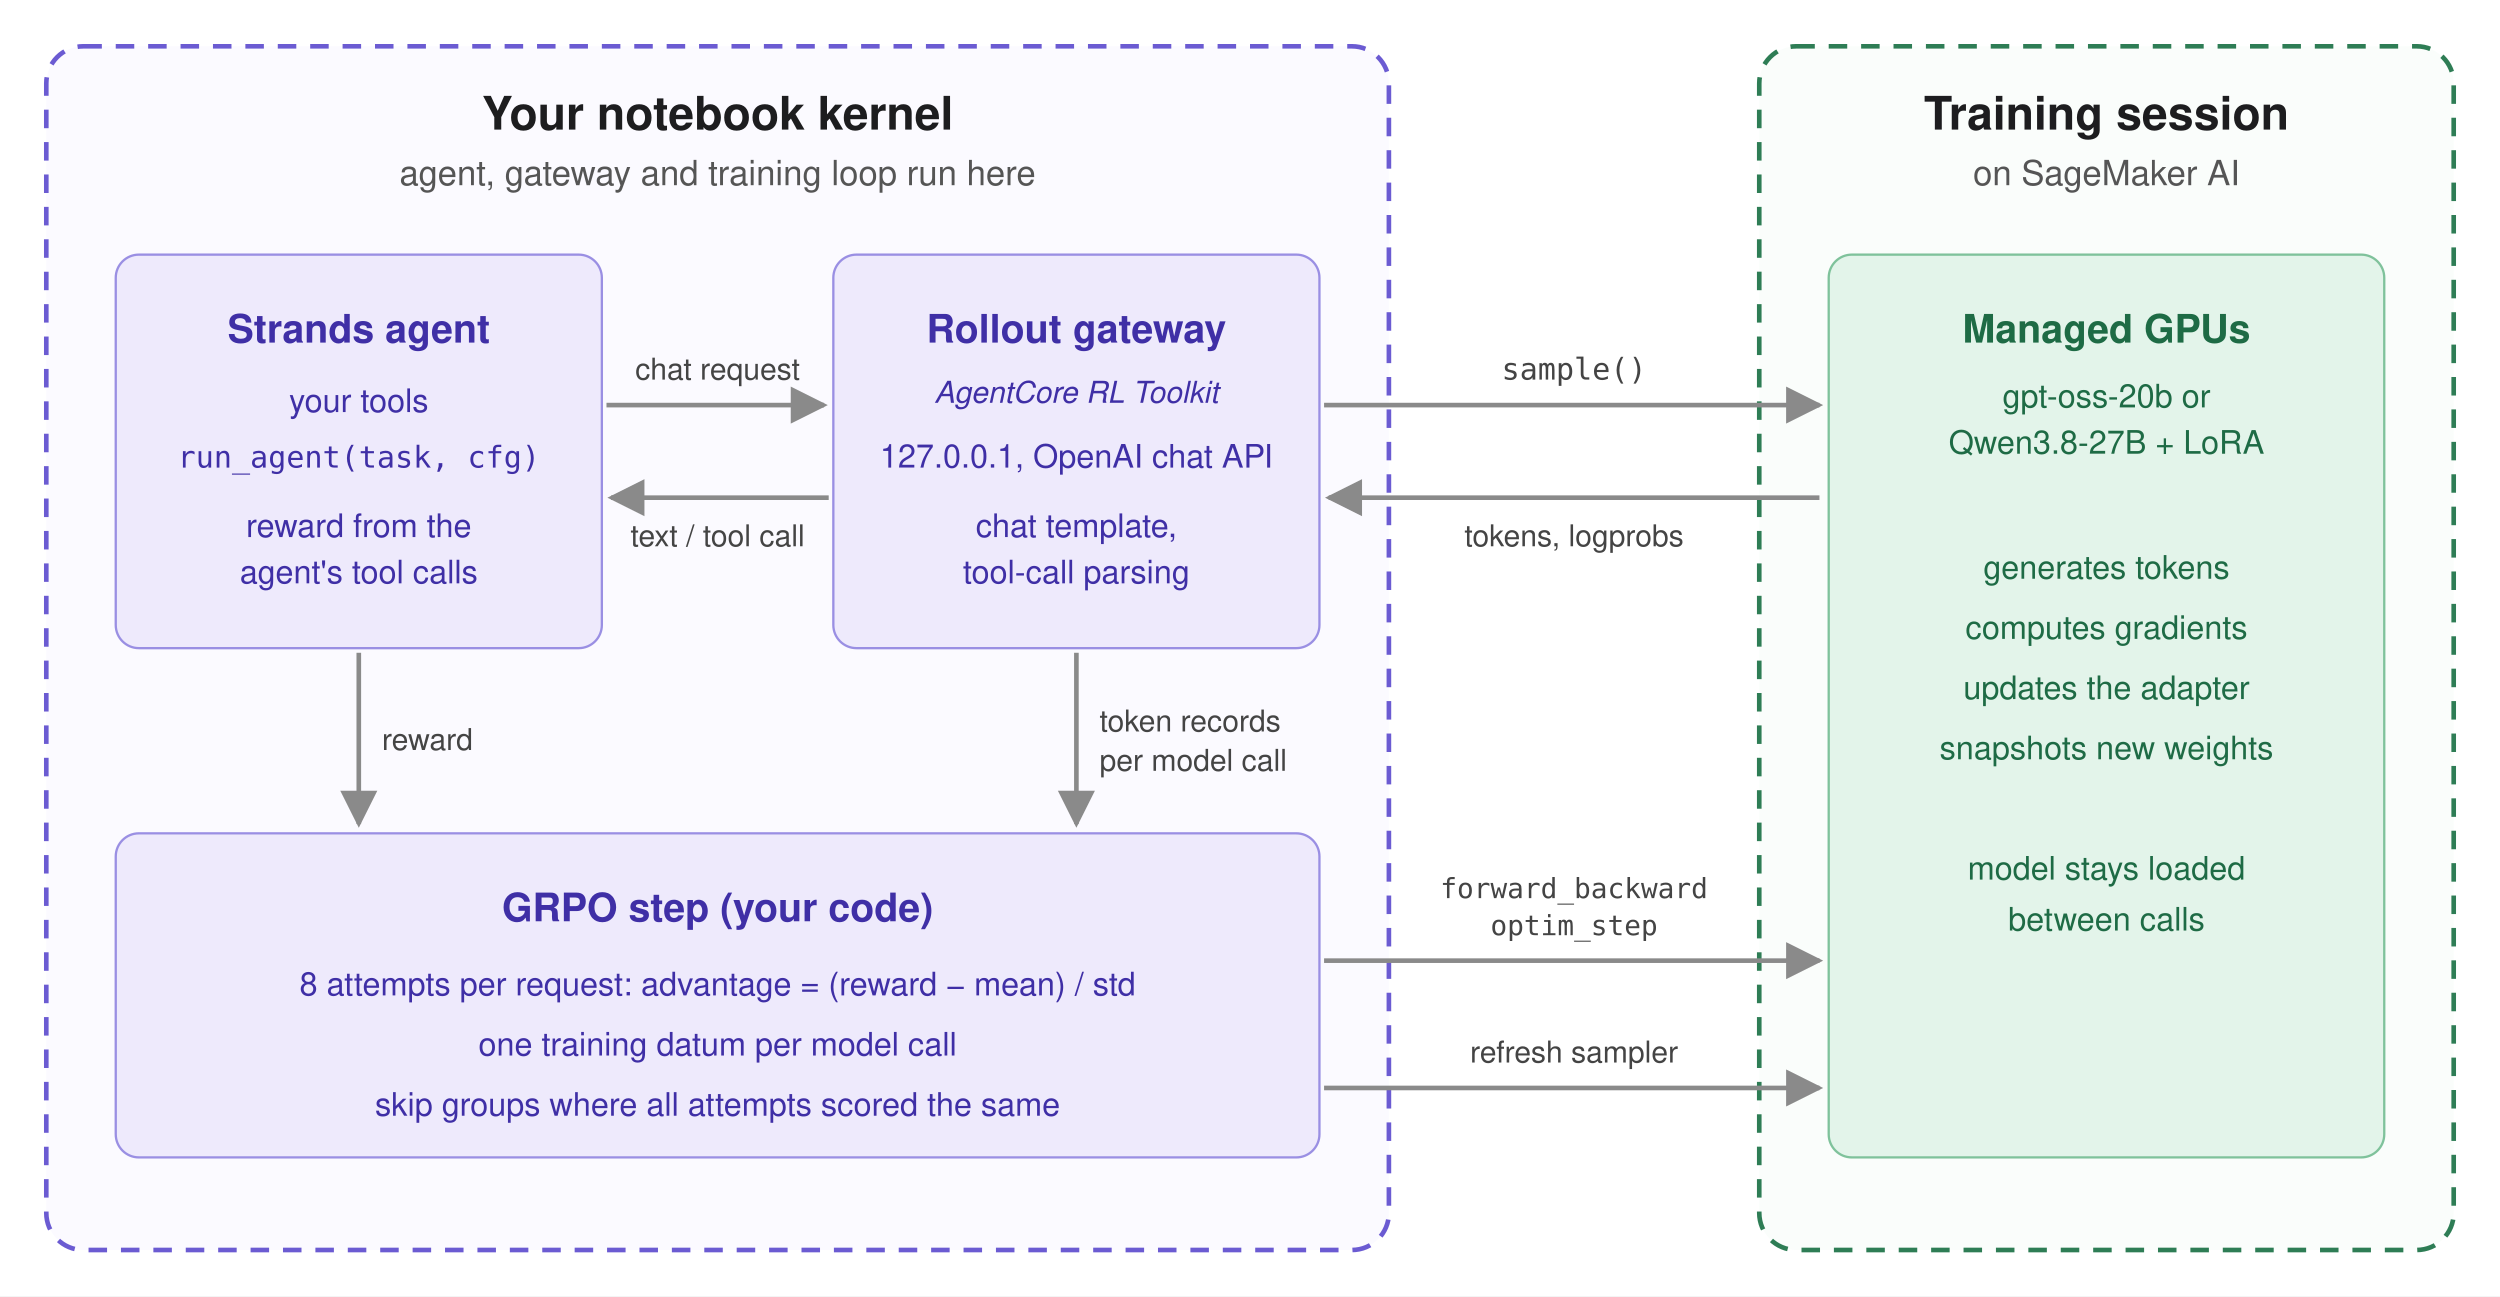
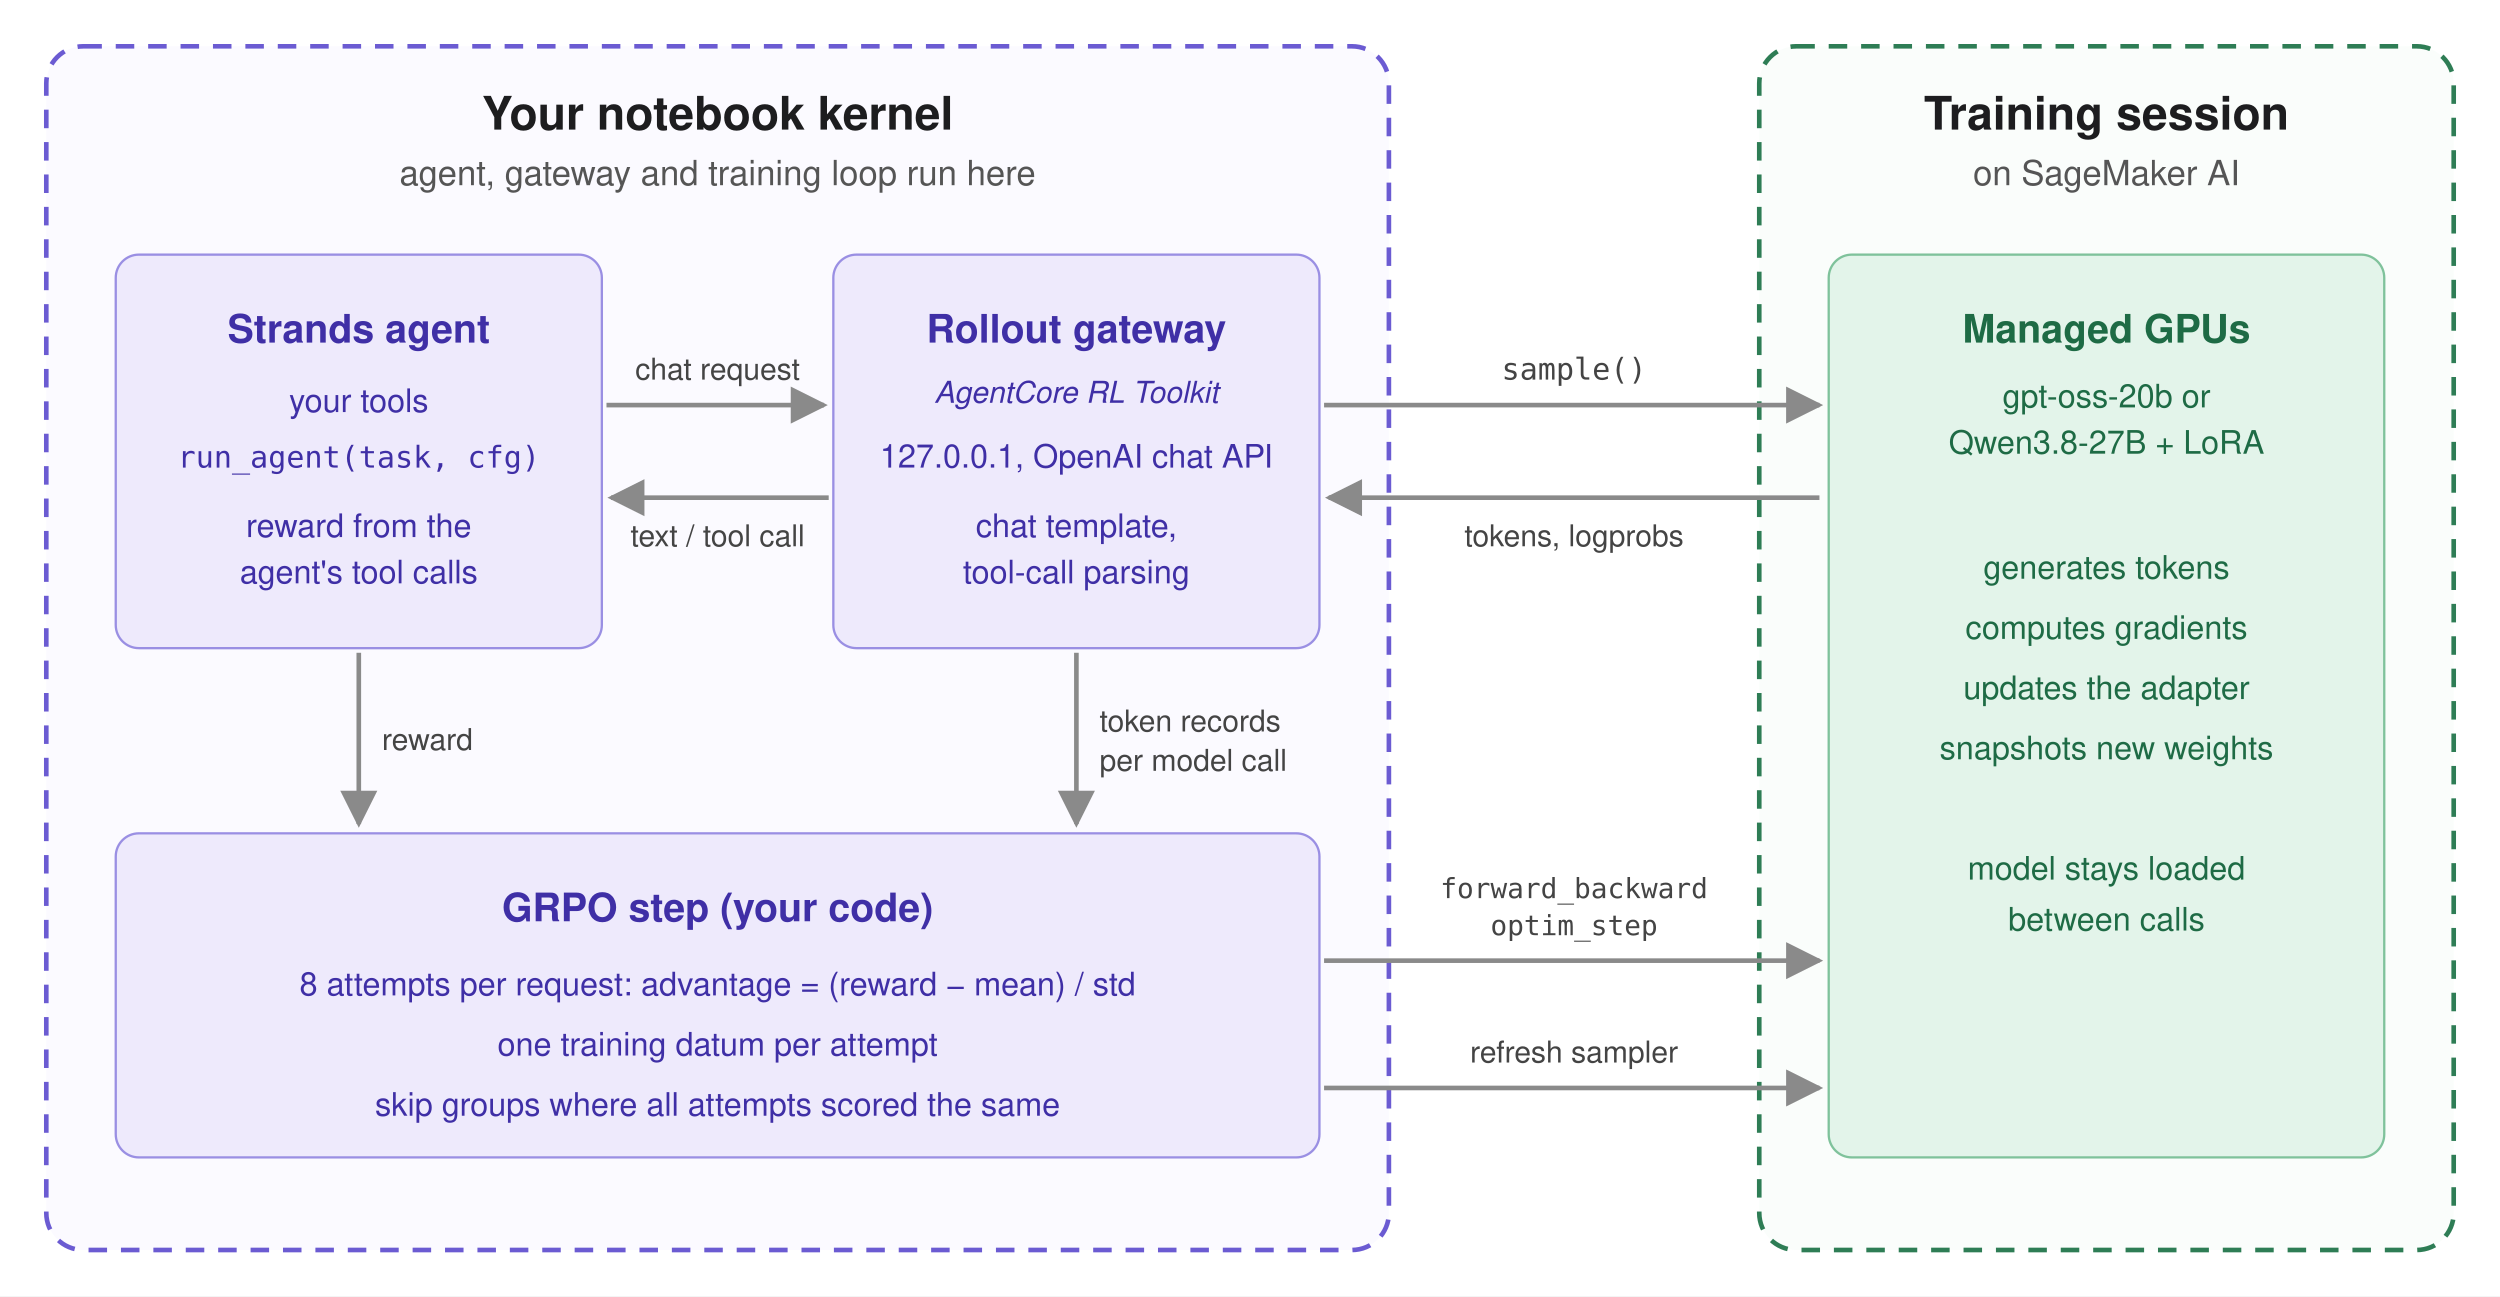
<svg xmlns="http://www.w3.org/2000/svg" width="1080" height="560" viewBox="0 0 1080 560" font-family="Helvetica, Arial, sans-serif">
  <defs>
    <marker id="a" viewBox="0 0 10 10" refX="9" refY="5" markerWidth="8" markerHeight="8" orient="auto-start-reverse">
      <path d="M0,0 L10,5 L0,10 z" fill="#8a8a8a" />
    </marker>
  </defs>
  <rect width="1080" height="560" fill="#ffffff" />
  <rect x="20" y="20" width="580" height="520" rx="16" fill="#fbfaff" stroke="#6b5bd2" stroke-width="2" stroke-dasharray="8 6" />
  <text x="310" y="56" text-anchor="middle" font-size="20" font-weight="bold" fill="#1d1d1f">Your notebook kernel</text>
  <text x="310" y="80" text-anchor="middle" font-size="15" fill="#555">agent, gateway and training loop run here</text>
  <rect x="50" y="110" width="210" height="170" rx="10" fill="#eeeafc" stroke="#9a8fe3" />
  <text x="155" y="148" text-anchor="middle" font-size="17" font-weight="bold" fill="#3f2fa6">Strands agent</text>
  <text x="155" y="178" text-anchor="middle" font-size="14" fill="#3f2fa6">your tools</text>
  <text x="155" y="202" text-anchor="middle" font-size="13" font-family="Menlo, monospace" fill="#3f2fa6">run_agent(task, cfg)</text>
  <text x="155" y="232" text-anchor="middle" font-size="14" fill="#3f2fa6">reward from the</text>
  <text x="155" y="252" text-anchor="middle" font-size="14" fill="#3f2fa6">agent's tool calls</text>
  <rect x="360" y="110" width="210" height="170" rx="10" fill="#eeeafc" stroke="#9a8fe3" />
  <text x="465" y="148" text-anchor="middle" font-size="17" font-weight="bold" fill="#3f2fa6">Rollout gateway</text>
  <text x="465" y="174" text-anchor="middle" font-size="13" font-style="italic" fill="#3f2fa6">AgentCore RL Toolkit</text>
  <text x="465" y="202" text-anchor="middle" font-size="14" fill="#3f2fa6">127.0.0.1, OpenAI chat API</text>
  <text x="465" y="232" text-anchor="middle" font-size="14" fill="#3f2fa6">chat template,</text>
  <text x="465" y="252" text-anchor="middle" font-size="14" fill="#3f2fa6">tool-call parsing</text>
  <rect x="50" y="360" width="520" height="140" rx="10" fill="#eeeafc" stroke="#9a8fe3" />
  <text x="310" y="398" text-anchor="middle" font-size="17" font-weight="bold" fill="#3f2fa6">GRPO step (your code)</text>
  <text x="310" y="430" text-anchor="middle" font-size="14" fill="#3f2fa6">8 attempts per request: advantage = (reward − mean) / std</text>
-   <text x="310" y="456" text-anchor="middle" font-size="14" fill="#3f2fa6">one training datum per model call</text>
+   <text x="310" y="456" text-anchor="middle" font-size="14" fill="#3f2fa6">one training datum per attempt</text>
  <text x="310" y="482" text-anchor="middle" font-size="14" fill="#3f2fa6">skip groups where all attempts scored the same</text>
  <rect x="760" y="20" width="300" height="520" rx="16" fill="#fafdfb" stroke="#2e7d55" stroke-width="2" stroke-dasharray="8 6" />
  <text x="910" y="56" text-anchor="middle" font-size="20" font-weight="bold" fill="#1d1d1f">Training session</text>
  <text x="910" y="80" text-anchor="middle" font-size="15" fill="#555">on SageMaker AI</text>
  <rect x="790" y="110" width="240" height="390" rx="10" fill="#e3f4ea" stroke="#7fc29b" />
  <text x="910" y="148" text-anchor="middle" font-size="17" font-weight="bold" fill="#1e6b45">Managed GPUs</text>
  <text x="910" y="176" text-anchor="middle" font-size="14" fill="#1e6b45">gpt-oss-20b or</text>
  <text x="910" y="196" text-anchor="middle" font-size="14" fill="#1e6b45">Qwen3.8-27B + LoRA</text>
  <text x="910" y="250" text-anchor="middle" font-size="14" fill="#1e6b45">generates tokens</text>
  <text x="910" y="276" text-anchor="middle" font-size="14" fill="#1e6b45">computes gradients</text>
  <text x="910" y="302" text-anchor="middle" font-size="14" fill="#1e6b45">updates the adapter</text>
  <text x="910" y="328" text-anchor="middle" font-size="14" fill="#1e6b45">snapshots new weights</text>
  <text x="910" y="380" text-anchor="middle" font-size="14" fill="#1e6b45">model stays loaded</text>
  <text x="910" y="402" text-anchor="middle" font-size="14" fill="#1e6b45">between calls</text>
  <line x1="262" y1="175" x2="356" y2="175" stroke="#8a8a8a" stroke-width="2" marker-end="url(#a)" />
  <text x="310" y="164" text-anchor="middle" font-size="13" fill="#444">chat request</text>
  <line x1="358" y1="215" x2="264" y2="215" stroke="#8a8a8a" stroke-width="2" marker-end="url(#a)" />
  <text x="310" y="236" text-anchor="middle" font-size="13" fill="#444">text / tool call</text>
  <line x1="572" y1="175" x2="786" y2="175" stroke="#8a8a8a" stroke-width="2" marker-end="url(#a)" />
  <text x="680" y="164" text-anchor="middle" font-size="13" font-family="Menlo, monospace" fill="#444">sample()</text>
  <line x1="786" y1="215" x2="574" y2="215" stroke="#8a8a8a" stroke-width="2" marker-end="url(#a)" />
  <text x="680" y="236" text-anchor="middle" font-size="13" fill="#444">tokens, logprobs</text>
  <line x1="155" y1="282" x2="155" y2="356" stroke="#8a8a8a" stroke-width="2" marker-end="url(#a)" />
  <text x="165" y="324" font-size="13" fill="#444">reward</text>
  <line x1="465" y1="282" x2="465" y2="356" stroke="#8a8a8a" stroke-width="2" marker-end="url(#a)" />
  <text x="475" y="316" font-size="13" fill="#444">token records</text>
  <text x="475" y="333" font-size="13" fill="#444">per model call</text>
  <line x1="572" y1="415" x2="786" y2="415" stroke="#8a8a8a" stroke-width="2" marker-end="url(#a)" />
  <text x="680" y="388" text-anchor="middle" font-size="12" font-family="Menlo, monospace" fill="#444">forward_backward</text>
  <text x="680" y="404" text-anchor="middle" font-size="12" font-family="Menlo, monospace" fill="#444">optim_step</text>
  <line x1="572" y1="470" x2="786" y2="470" stroke="#8a8a8a" stroke-width="2" marker-end="url(#a)" />
  <text x="680" y="459" text-anchor="middle" font-size="13" fill="#444">refresh sampler</text>
</svg>
